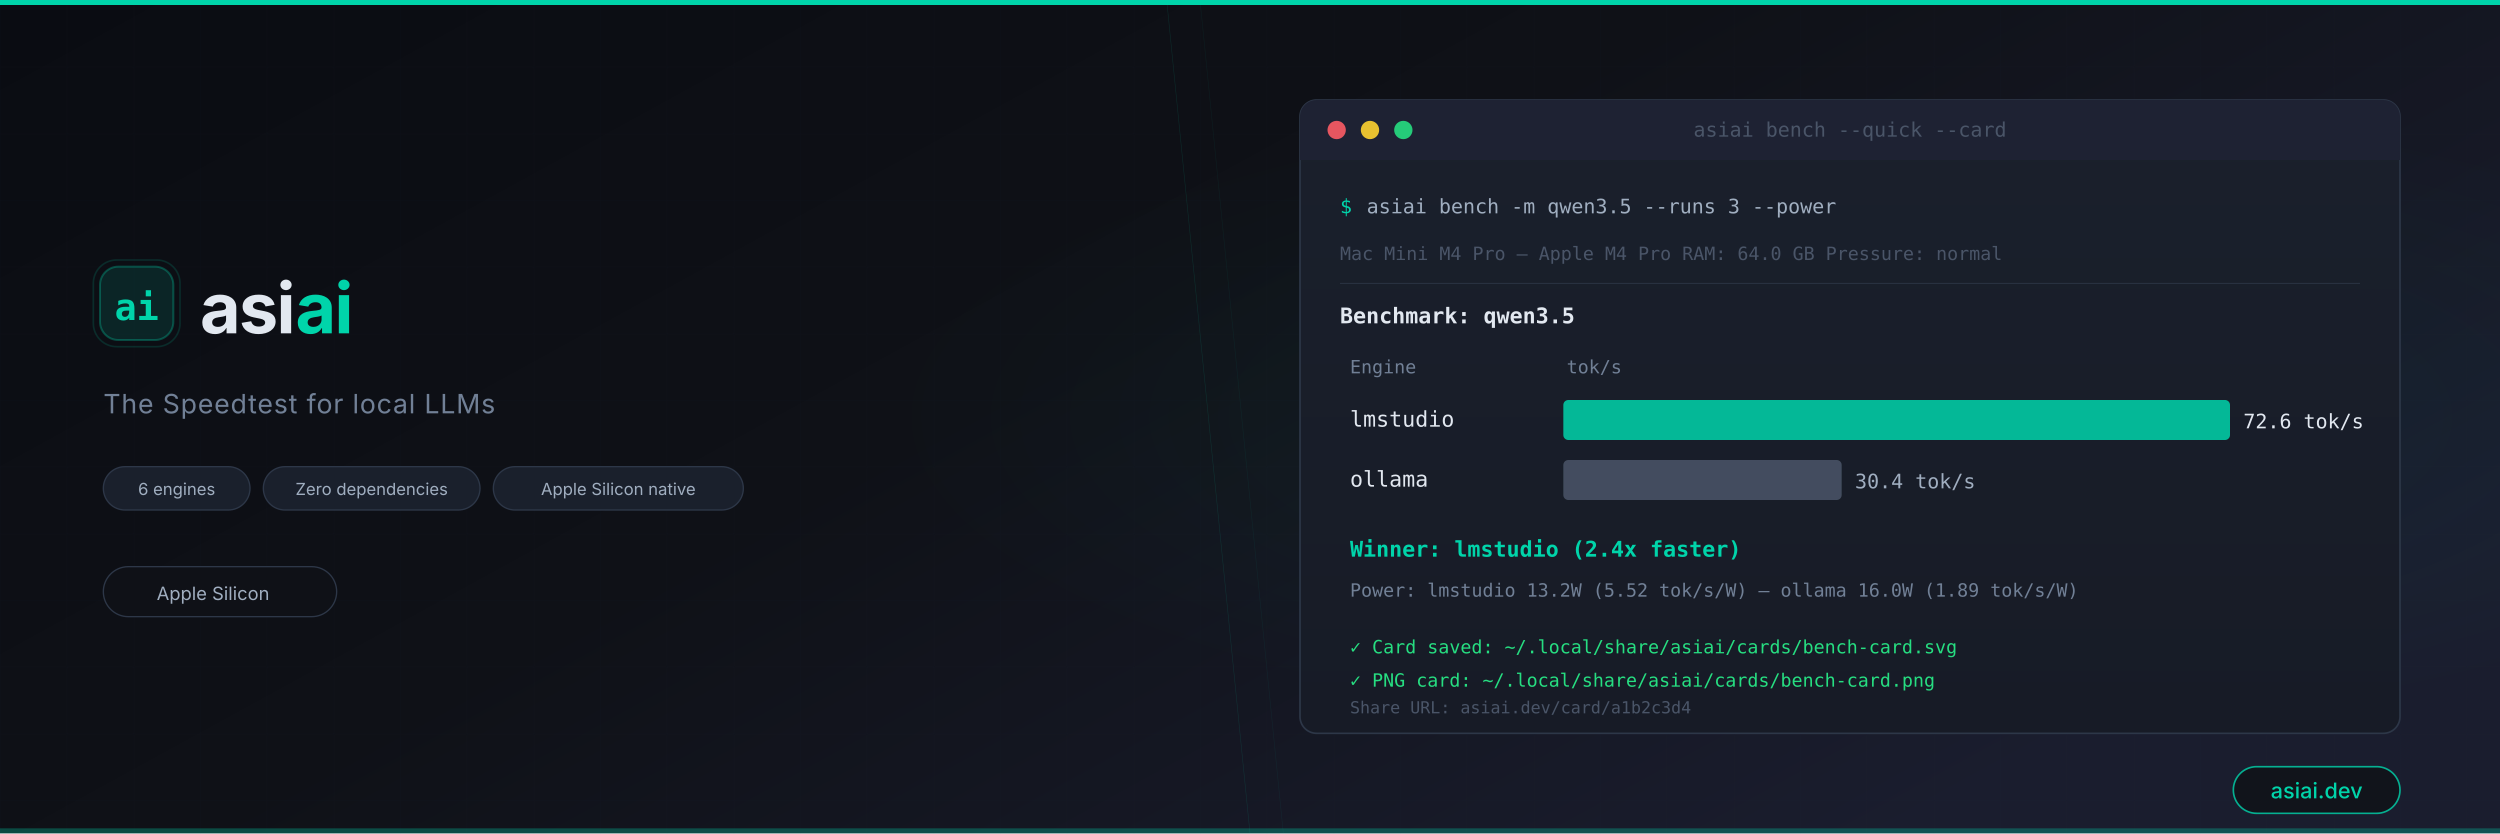
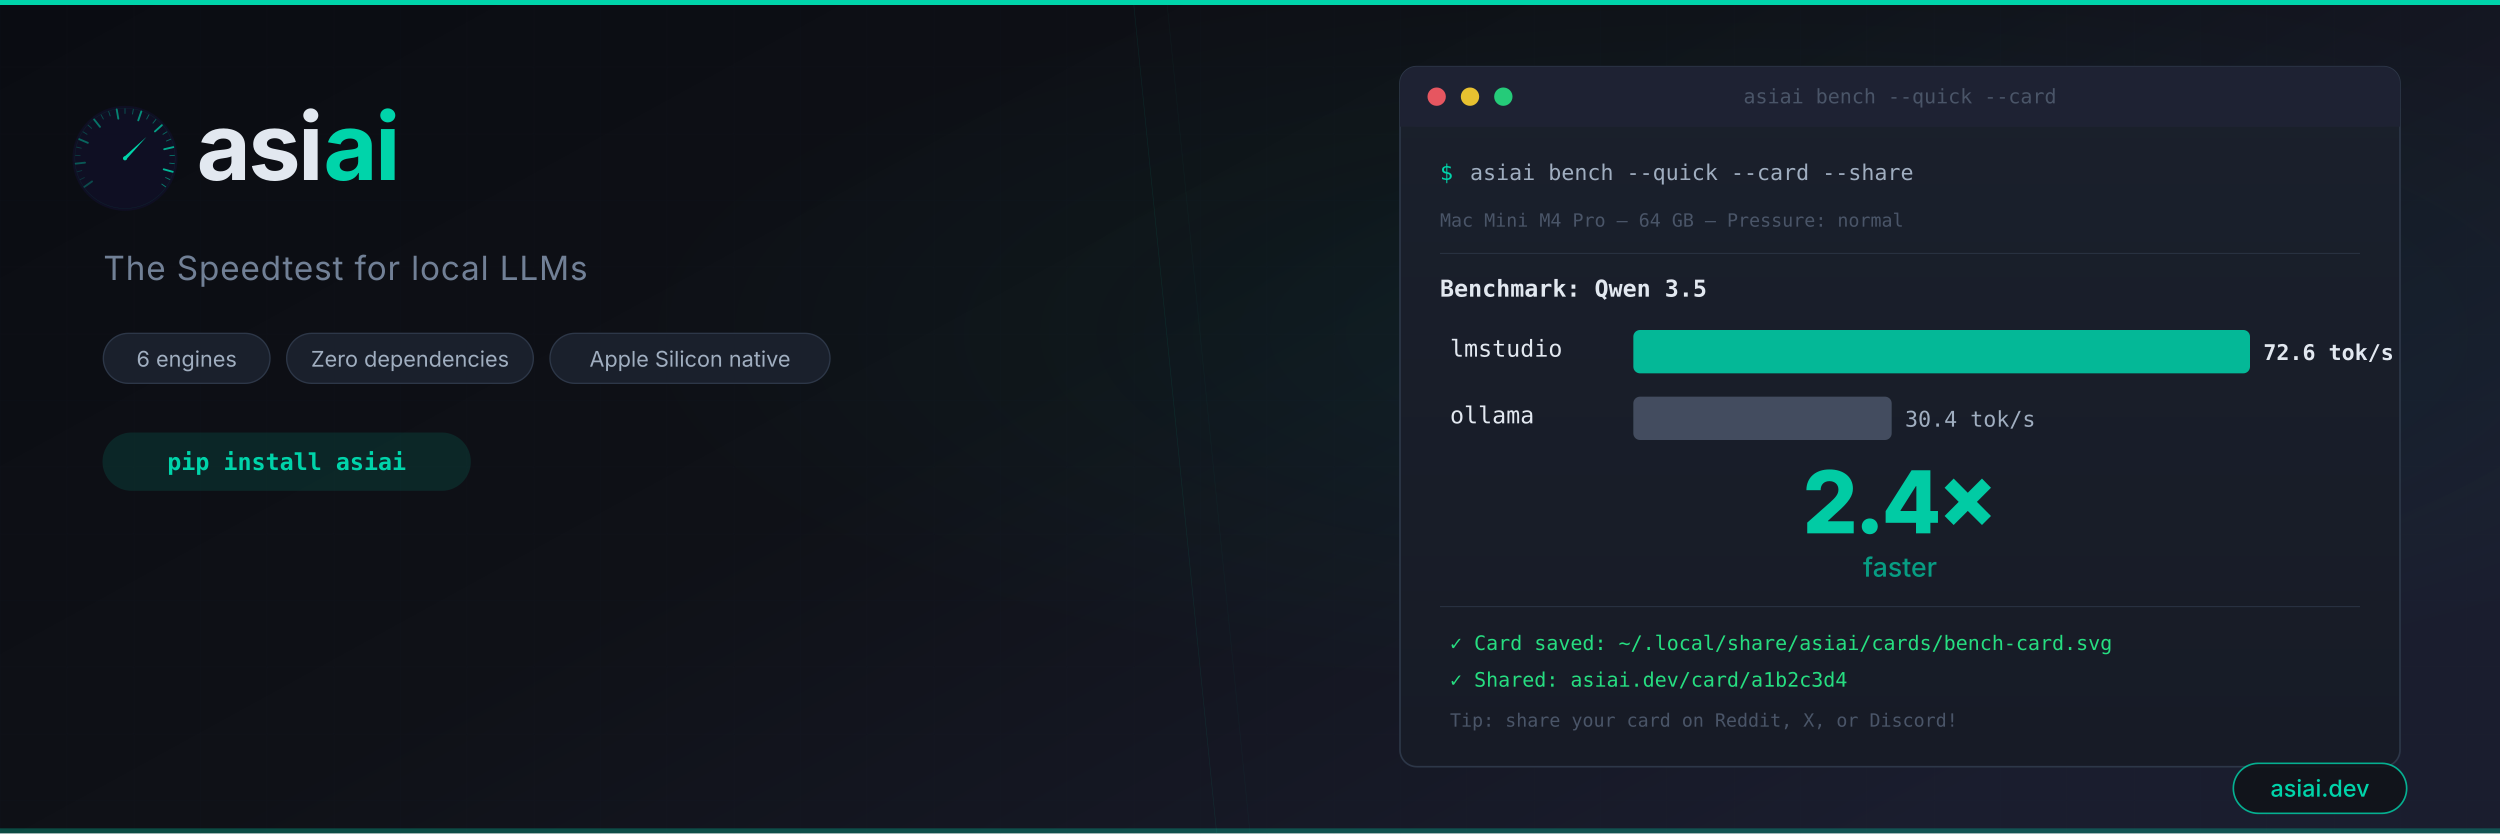
<svg xmlns="http://www.w3.org/2000/svg" width="1500" height="500" viewBox="0 0 1500 500">
  <defs>
    <linearGradient id="bg" x1="0" y1="0" x2="1" y2="0.6">
      <stop offset="0%" stop-color="#0a0c12" />
      <stop offset="50%" stop-color="#0f1117" />
      <stop offset="100%" stop-color="#1a1d2e" />
    </linearGradient>
-     <radialGradient id="glow" cx="0.75" cy="0.5" r="0.4">
-       <stop offset="0%" stop-color="#00d4aa" stop-opacity="0.06" />
+     <radialGradient id="glow" cx="0.7" cy="0.4" r="0.45">
+       <stop offset="0%" stop-color="#00d4aa" stop-opacity="0.07" />
      <stop offset="100%" stop-color="#00d4aa" stop-opacity="0" />
    </radialGradient>
    <linearGradient id="termBg" x1="0" y1="0" x2="0" y2="1">
      <stop offset="0%" stop-color="#1a202c" />
      <stop offset="100%" stop-color="#171b26" />
    </linearGradient>
    <pattern id="grid" width="40" height="40" patternUnits="userSpaceOnUse">
      <path d="M 40 0 L 0 0 0 40" fill="none" stroke="#1e2235" stroke-width="0.5" opacity="0.4" />
    </pattern>
    <filter id="noise">
      <feTurbulence type="fractalNoise" baseFrequency="0.9" numOctaves="4" stitchTiles="stitch" />
      <feColorMatrix type="saturate" values="0" />
      <feBlend in="SourceGraphic" mode="overlay" result="blend" />
      <feComposite in="blend" in2="SourceGraphic" operator="in" />
    </filter>
  </defs>
  <rect width="1500" height="500" fill="url(#bg)" />
  <rect width="1500" height="500" fill="url(#grid)" opacity="0.3" />
  <rect width="1500" height="500" fill="url(#glow)" />
  <rect x="0" y="0" width="1500" height="3" fill="#00d4aa" />
-   <rect x="0" y="0" width="400" height="3" fill="#00d4aa" opacity="0.6" />
-   <line x1="700" y1="0" x2="750" y2="500" stroke="#00d4aa" stroke-width="0.3" opacity="0.15" />
-   <line x1="720" y1="0" x2="770" y2="500" stroke="#00d4aa" stroke-width="0.3" opacity="0.08" />
-   <g transform="translate(60, 160)">
-     <rect x="-4" y="-4" width="52" height="52" rx="14" fill="none" stroke="#00d4aa" stroke-width="1" opacity="0.15" />
-     <rect width="44" height="44" rx="11" fill="#00d4aa" opacity="0.12" />
-     <rect width="44" height="44" rx="11" fill="none" stroke="#00d4aa" stroke-width="1.2" opacity="0.3" />
-     <text x="22" y="32" text-anchor="middle" fill="#00d4aa" font-size="22" font-family="'SF Mono',Menlo,Monaco,monospace" font-weight="800">ai</text>
+   <line x1="680" y1="0" x2="730" y2="500" stroke="#00d4aa" stroke-width="0.3" opacity="0.12" />
+   <line x1="700" y1="0" x2="750" y2="500" stroke="#00d4aa" stroke-width="0.3" opacity="0.06" />
+   <g transform="translate(40, 60) scale(0.35)">
+     <circle cx="100" cy="100" r="90" fill="#0f0f23" />
+     <circle cx="100" cy="100" r="86" fill="none" stroke="#00d4aa" stroke-width="0.5" opacity="0.15" />
+     <line x1="30.4" y1="148.8" x2="43.5" y2="139.6" stroke="#00d4aa" stroke-width="3.2" stroke-linecap="round" opacity="0.3" />
+     <line x1="23.2" y1="136.4" x2="30.4" y2="133.0" stroke="#00d4aa" stroke-width="1.5" stroke-linecap="round" opacity="0.19" />
+     <line x1="18.2" y1="123.1" x2="25.9" y2="120.9" stroke="#00d4aa" stroke-width="1.5" stroke-linecap="round" opacity="0.2" />
+     <line x1="15.5" y1="109.1" x2="31.4" y2="107.4" stroke="#00d4aa" stroke-width="3.2" stroke-linecap="round" opacity="0.37" />
+     <line x1="15.2" y1="94.9" x2="23.1" y2="95.4" stroke="#00d4aa" stroke-width="1.5" stroke-linecap="round" opacity="0.23" />
+     <line x1="17.2" y1="80.8" x2="25.0" y2="82.6" stroke="#00d4aa" stroke-width="1.5" stroke-linecap="round" opacity="0.25" />
+     <line x1="21.6" y1="67.2" x2="36.3" y2="73.4" stroke="#00d4aa" stroke-width="3.2" stroke-linecap="round" opacity="0.44" />
+     <line x1="28.2" y1="54.6" x2="34.9" y2="58.8" stroke="#00d4aa" stroke-width="1.5" stroke-linecap="round" opacity="0.28" />
+     <line x1="36.8" y1="43.2" x2="42.7" y2="48.6" stroke="#00d4aa" stroke-width="1.5" stroke-linecap="round" opacity="0.3" />
+     <line x1="47.1" y1="33.4" x2="57.1" y2="46.0" stroke="#00d4aa" stroke-width="3.2" stroke-linecap="round" opacity="0.51" />
+     <line x1="59.0" y1="25.5" x2="62.9" y2="32.6" stroke="#00d4aa" stroke-width="1.5" stroke-linecap="round" opacity="0.33" />
+     <line x1="72.0" y1="19.7" x2="74.6" y2="27.3" stroke="#00d4aa" stroke-width="1.5" stroke-linecap="round" opacity="0.34" />
+     <line x1="85.8" y1="16.2" x2="88.5" y2="32.0" stroke="#00d4aa" stroke-width="3.2" stroke-linecap="round" opacity="0.58" />
+     <line x1="100.0" y1="15.0" x2="100.0" y2="23.0" stroke="#00d4aa" stroke-width="1.5" stroke-linecap="round" opacity="0.38" />
+     <line x1="114.2" y1="16.2" x2="112.9" y2="24.1" stroke="#00d4aa" stroke-width="1.5" stroke-linecap="round" opacity="0.39" />
+     <line x1="128.0" y1="19.7" x2="122.7" y2="34.9" stroke="#00d4aa" stroke-width="3.2" stroke-linecap="round" opacity="0.65" />
+     <line x1="141.0" y1="25.5" x2="137.1" y2="32.6" stroke="#00d4aa" stroke-width="1.5" stroke-linecap="round" opacity="0.42" />
+     <line x1="152.9" y1="33.4" x2="147.9" y2="39.7" stroke="#00d4aa" stroke-width="1.5" stroke-linecap="round" opacity="0.44" />
+     <line x1="163.2" y1="43.2" x2="151.3" y2="53.9" stroke="#00d4aa" stroke-width="3.2" stroke-linecap="round" opacity="0.72" />
+     <line x1="171.8" y1="54.6" x2="165.1" y2="58.8" stroke="#00d4aa" stroke-width="1.5" stroke-linecap="round" opacity="0.47" />
+     <line x1="178.4" y1="67.2" x2="171.0" y2="70.3" stroke="#00d4aa" stroke-width="1.5" stroke-linecap="round" opacity="0.49" />
+     <line x1="182.8" y1="80.8" x2="167.2" y2="84.4" stroke="#00d4aa" stroke-width="3.2" stroke-linecap="round" opacity="0.78" />
+     <line x1="184.8" y1="94.9" x2="176.9" y2="95.4" stroke="#00d4aa" stroke-width="1.5" stroke-linecap="round" opacity="0.52" />
+     <line x1="184.5" y1="109.1" x2="176.6" y2="108.3" stroke="#00d4aa" stroke-width="1.5" stroke-linecap="round" opacity="0.53" />
+     <line x1="181.8" y1="123.1" x2="166.4" y2="118.8" stroke="#00d4aa" stroke-width="3.2" stroke-linecap="round" opacity="0.85" />
+     <line x1="176.8" y1="136.4" x2="169.6" y2="133.0" stroke="#00d4aa" stroke-width="1.5" stroke-linecap="round" opacity="0.56" />
+     <line x1="169.6" y1="148.8" x2="163.1" y2="144.2" stroke="#00d4aa" stroke-width="1.5" stroke-linecap="round" opacity="0.58" />
+     <path d="M136.8,63.2 L101.98,101.98 L98.02,98.02 Z" fill="#00d4aa" />
+     <circle cx="100" cy="100" r="3.5" fill="#00d4aa" />
  </g>
-   <text x="120" y="200" fill="#e2e8f0" font-size="42" font-family="'SF Pro Display',Inter,system-ui,sans-serif" font-weight="700" letter-spacing="-1">asi<tspan fill="#00d4aa">ai</tspan>
+   <text x="118" y="108" fill="#e2e8f0" font-size="56" font-family="'SF Pro Display',Inter,system-ui,sans-serif" font-weight="700" letter-spacing="-1.5">asi<tspan fill="#00d4aa">ai</tspan>
  </text>
-   <text x="62" y="248" fill="#718096" font-size="16" font-family="'SF Pro Text',Inter,system-ui,sans-serif" font-weight="400" letter-spacing="0.5">The Speedtest for local LLMs</text>
-   <g transform="translate(62, 280)">
-     <rect width="88" height="26" rx="13" fill="#1a202c" stroke="#2d3748" stroke-width="0.8" />
-     <text x="44" y="17" text-anchor="middle" fill="#a0aec0" font-size="10" font-family="'SF Pro Text',Inter,system-ui,sans-serif">6 engines</text>
-     <rect x="96" width="130" height="26" rx="13" fill="#1a202c" stroke="#2d3748" stroke-width="0.8" />
-     <text x="161" y="17" text-anchor="middle" fill="#a0aec0" font-size="10" font-family="'SF Pro Text',Inter,system-ui,sans-serif">Zero dependencies</text>
-     <rect x="234" width="150" height="26" rx="13" fill="#1a202c" stroke="#2d3748" stroke-width="0.8" />
-     <text x="309" y="17" text-anchor="middle" fill="#a0aec0" font-size="10" font-family="'SF Pro Text',Inter,system-ui,sans-serif">Apple Silicon native</text>
+   <text x="62" y="168" fill="#718096" font-size="20" font-family="'SF Pro Text',Inter,system-ui,sans-serif" font-weight="400" letter-spacing="0.5">The Speedtest for local LLMs</text>
+   <g transform="translate(62, 200)">
+     <rect width="100" height="30" rx="15" fill="#1a202c" stroke="#2d3748" stroke-width="0.8" />
+     <text x="50" y="20" text-anchor="middle" fill="#a0aec0" font-size="13" font-family="'SF Pro Text',Inter,system-ui,sans-serif">6 engines</text>
+     <rect x="110" width="148" height="30" rx="15" fill="#1a202c" stroke="#2d3748" stroke-width="0.8" />
+     <text x="184" y="20" text-anchor="middle" fill="#a0aec0" font-size="13" font-family="'SF Pro Text',Inter,system-ui,sans-serif">Zero dependencies</text>
+     <rect x="268" width="168" height="30" rx="15" fill="#1a202c" stroke="#2d3748" stroke-width="0.8" />
+     <text x="352" y="20" text-anchor="middle" fill="#a0aec0" font-size="13" font-family="'SF Pro Text',Inter,system-ui,sans-serif">Apple Silicon native</text>
  </g>
-   <g transform="translate(780, 60)">
-     <rect width="660" height="380" rx="10" fill="url(#termBg)" stroke="#2d3748" stroke-width="1" />
-     <rect width="660" height="36" rx="10" fill="#1e2233" />
-     <rect y="26" width="660" height="10" fill="#1e2233" />
+   <g transform="translate(62, 260)">
+     <rect width="220" height="34" rx="17" fill="#00d4aa" opacity="0.12" stroke="#00d4aa" stroke-width="1" />
+     <text x="110" y="22" text-anchor="middle" fill="#00d4aa" font-size="14" font-family="'SF Mono',Menlo,Monaco,monospace" font-weight="600">pip install asiai</text>
+   </g>
+   <g transform="translate(840, 40)">
+     <rect width="600" height="420" rx="10" fill="url(#termBg)" stroke="#2d3748" stroke-width="1" />
+     <rect width="600" height="36" rx="10" fill="#1e2233" />
+     <rect y="26" width="600" height="10" fill="#1e2233" />
    <circle cx="22" cy="18" r="5.5" fill="#fc5c65" opacity="0.9" />
    <circle cx="42" cy="18" r="5.5" fill="#fed330" opacity="0.9" />
    <circle cx="62" cy="18" r="5.5" fill="#26de81" opacity="0.9" />
-     <text x="330" y="22" text-anchor="middle" fill="#4a5568" font-size="12" font-family="'SF Mono',Menlo,Monaco,monospace">asiai bench --quick --card</text>
-     <text x="24" y="68" fill="#00d4aa" font-size="12" font-family="'SF Mono',Menlo,Monaco,monospace">$</text>
-     <text x="40" y="68" fill="#a0aec0" font-size="12" font-family="'SF Mono',Menlo,Monaco,monospace">asiai bench -m qwen3.5 --runs 3 --power</text>
-     <text x="24" y="96" fill="#4a5568" font-size="11" font-family="'SF Mono',Menlo,Monaco,monospace">Mac Mini M4 Pro — Apple M4 Pro  RAM: 64.0 GB  Pressure: normal</text>
-     <line x1="24" y1="110" x2="636" y2="110" stroke="#2d3748" stroke-width="0.5" />
-     <text x="24" y="134" fill="#e2e8f0" font-size="13" font-family="'SF Mono',Menlo,Monaco,monospace" font-weight="600">Benchmark: qwen3.5</text>
-     <text x="30" y="164" fill="#718096" font-size="11" font-family="'SF Mono',Menlo,Monaco,monospace">Engine</text>
-     <text x="160" y="164" fill="#718096" font-size="11" font-family="'SF Mono',Menlo,Monaco,monospace">tok/s</text>
-     <text x="30" y="196" fill="#e2e8f0" font-size="13" font-family="'SF Mono',Menlo,Monaco,monospace">lmstudio</text>
-     <rect x="158" y="180" width="400" height="24" rx="3" fill="#00d4aa" opacity="0.85" />
-     <text x="566" y="197" fill="#e2e8f0" font-size="12" font-family="'SF Mono',Menlo,Monaco,monospace">72.6 tok/s</text>
-     <text x="30" y="232" fill="#e2e8f0" font-size="13" font-family="'SF Mono',Menlo,Monaco,monospace">ollama</text>
-     <rect x="158" y="216" width="167" height="24" rx="3" fill="#4a5568" opacity="0.85" />
-     <text x="333" y="233" fill="#a0aec0" font-size="12" font-family="'SF Mono',Menlo,Monaco,monospace">30.4 tok/s</text>
-     <text x="30" y="274" fill="#00d4aa" font-size="13" font-family="'SF Mono',Menlo,Monaco,monospace" font-weight="600">Winner: lmstudio (2.4x faster)</text>
-     <text x="30" y="298" fill="#718096" font-size="11" font-family="'SF Mono',Menlo,Monaco,monospace">Power: lmstudio 13.2W (5.52 tok/s/W) — ollama 16.0W (1.89 tok/s/W)</text>
-     <text x="30" y="332" fill="#26de81" font-size="11" font-family="'SF Mono',Menlo,Monaco,monospace">✓ Card saved: ~/.local/share/asiai/cards/bench-card.svg</text>
-     <text x="30" y="352" fill="#26de81" font-size="11" font-family="'SF Mono',Menlo,Monaco,monospace">✓ PNG card: ~/.local/share/asiai/cards/bench-card.png</text>
-     <text x="30" y="368" fill="#4a5568" font-size="10" font-family="'SF Mono',Menlo,Monaco,monospace">Share URL: asiai.dev/card/a1b2c3d4</text>
+     <text x="300" y="22" text-anchor="middle" fill="#4a5568" font-size="12" font-family="'SF Mono',Menlo,Monaco,monospace">asiai bench --quick --card</text>
+     <text x="24" y="68" fill="#00d4aa" font-size="13" font-family="'SF Mono',Menlo,Monaco,monospace">$</text>
+     <text x="42" y="68" fill="#a0aec0" font-size="13" font-family="'SF Mono',Menlo,Monaco,monospace">asiai bench --quick --card --share</text>
+     <text x="24" y="96" fill="#4a5568" font-size="11" font-family="'SF Mono',Menlo,Monaco,monospace">Mac Mini M4 Pro — 64 GB — Pressure: normal</text>
+     <line x1="24" y1="112" x2="576" y2="112" stroke="#2d3748" stroke-width="0.5" />
+     <text x="24" y="138" fill="#e2e8f0" font-size="14" font-family="'SF Mono',Menlo,Monaco,monospace" font-weight="600">Benchmark: Qwen 3.5</text>
+     <text x="30" y="174" fill="#e2e8f0" font-size="14" font-family="'SF Mono',Menlo,Monaco,monospace">lmstudio</text>
+     <rect x="140" y="158" width="370" height="26" rx="4" fill="#00d4aa" opacity="0.85" />
+     <text x="518" y="176" fill="#e2e8f0" font-size="13" font-family="'SF Mono',Menlo,Monaco,monospace" font-weight="600">72.6 tok/s</text>
+     <text x="30" y="214" fill="#e2e8f0" font-size="14" font-family="'SF Mono',Menlo,Monaco,monospace">ollama</text>
+     <rect x="140" y="198" width="155" height="26" rx="4" fill="#4a5568" opacity="0.85" />
+     <text x="303" y="216" fill="#a0aec0" font-size="13" font-family="'SF Mono',Menlo,Monaco,monospace">30.4 tok/s</text>
+     <text x="300" y="280" text-anchor="middle" fill="#00d4aa" font-size="52" font-family="'SF Pro Display',Inter,system-ui,sans-serif" font-weight="800" letter-spacing="-2" opacity="0.95">2.4×</text>
+     <text x="300" y="306" text-anchor="middle" fill="#00d4aa" font-size="16" font-family="'SF Pro Text',Inter,system-ui,sans-serif" font-weight="500" opacity="0.7">faster</text>
+     <line x1="24" y1="324" x2="576" y2="324" stroke="#2d3748" stroke-width="0.5" />
+     <text x="30" y="350" fill="#26de81" font-size="12" font-family="'SF Mono',Menlo,Monaco,monospace">✓ Card saved: ~/.local/share/asiai/cards/bench-card.svg</text>
+     <text x="30" y="372" fill="#26de81" font-size="12" font-family="'SF Mono',Menlo,Monaco,monospace">✓ Shared: asiai.dev/card/a1b2c3d4</text>
+     <text x="30" y="396" fill="#4a5568" font-size="11" font-family="'SF Mono',Menlo,Monaco,monospace">Tip: share your card on Reddit, X, or Discord!</text>
  </g>
-   <g transform="translate(62, 340)">
-     <rect width="140" height="30" rx="15" fill="#0f1117" stroke="#2d3748" stroke-width="0.8" />
-     <text x="18" y="21" fill="#a0aec0" font-size="14" font-family="'SF Pro Display',system-ui,sans-serif" />
-     <text x="32" y="20" fill="#a0aec0" font-size="11" font-family="'SF Pro Text',Inter,system-ui,sans-serif">Apple Silicon</text>
-   </g>
-   <g transform="translate(1340, 460)">
-     <rect width="100" height="28" rx="14" fill="#0f1117" stroke="#00d4aa" stroke-width="1" opacity="0.8" />
-     <text x="50" y="19" text-anchor="middle" fill="#00d4aa" font-size="13" font-family="'SF Pro Text',Inter,system-ui,sans-serif" font-weight="500">asiai.dev</text>
+   <g transform="translate(1340, 458)">
+     <rect width="104" height="30" rx="15" fill="#0f1117" stroke="#00d4aa" stroke-width="1" opacity="0.8" />
+     <text x="52" y="20" text-anchor="middle" fill="#00d4aa" font-size="14" font-family="'SF Pro Text',Inter,system-ui,sans-serif" font-weight="500">asiai.dev</text>
  </g>
  <rect x="0" y="497" width="1500" height="3" fill="#00d4aa" opacity="0.3" />
  <rect width="1500" height="500" fill="transparent" filter="url(#noise)" opacity="0.02" />
</svg>
